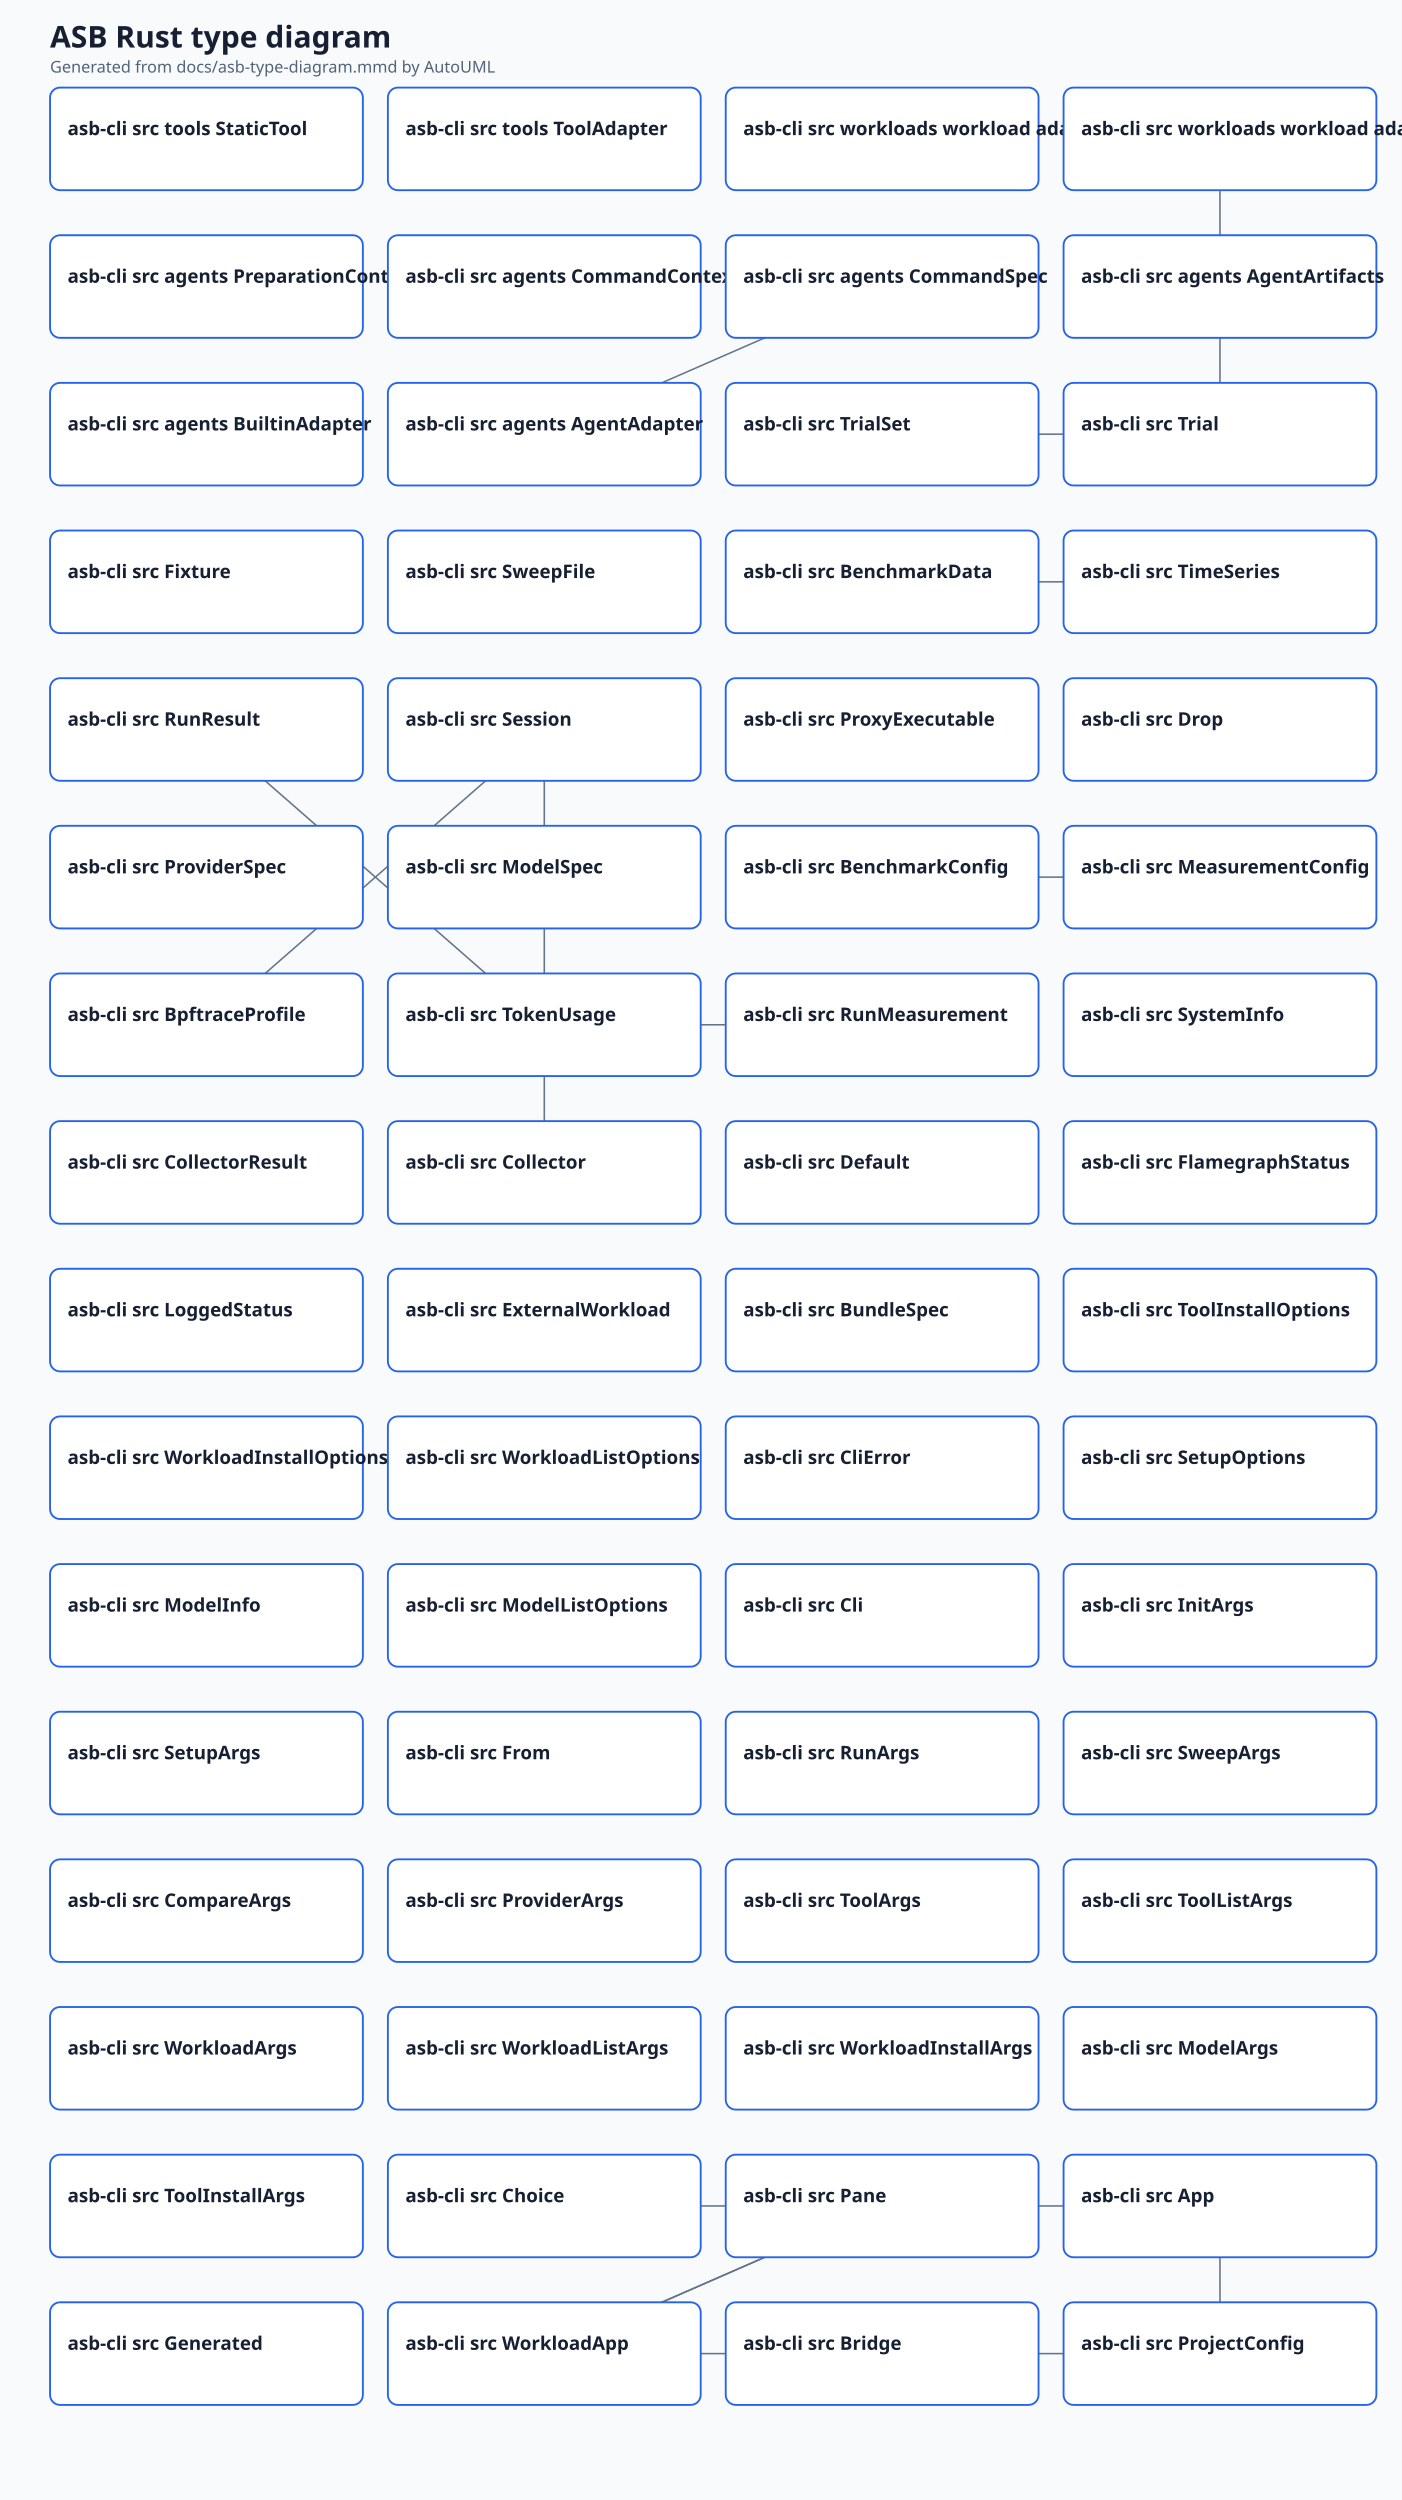
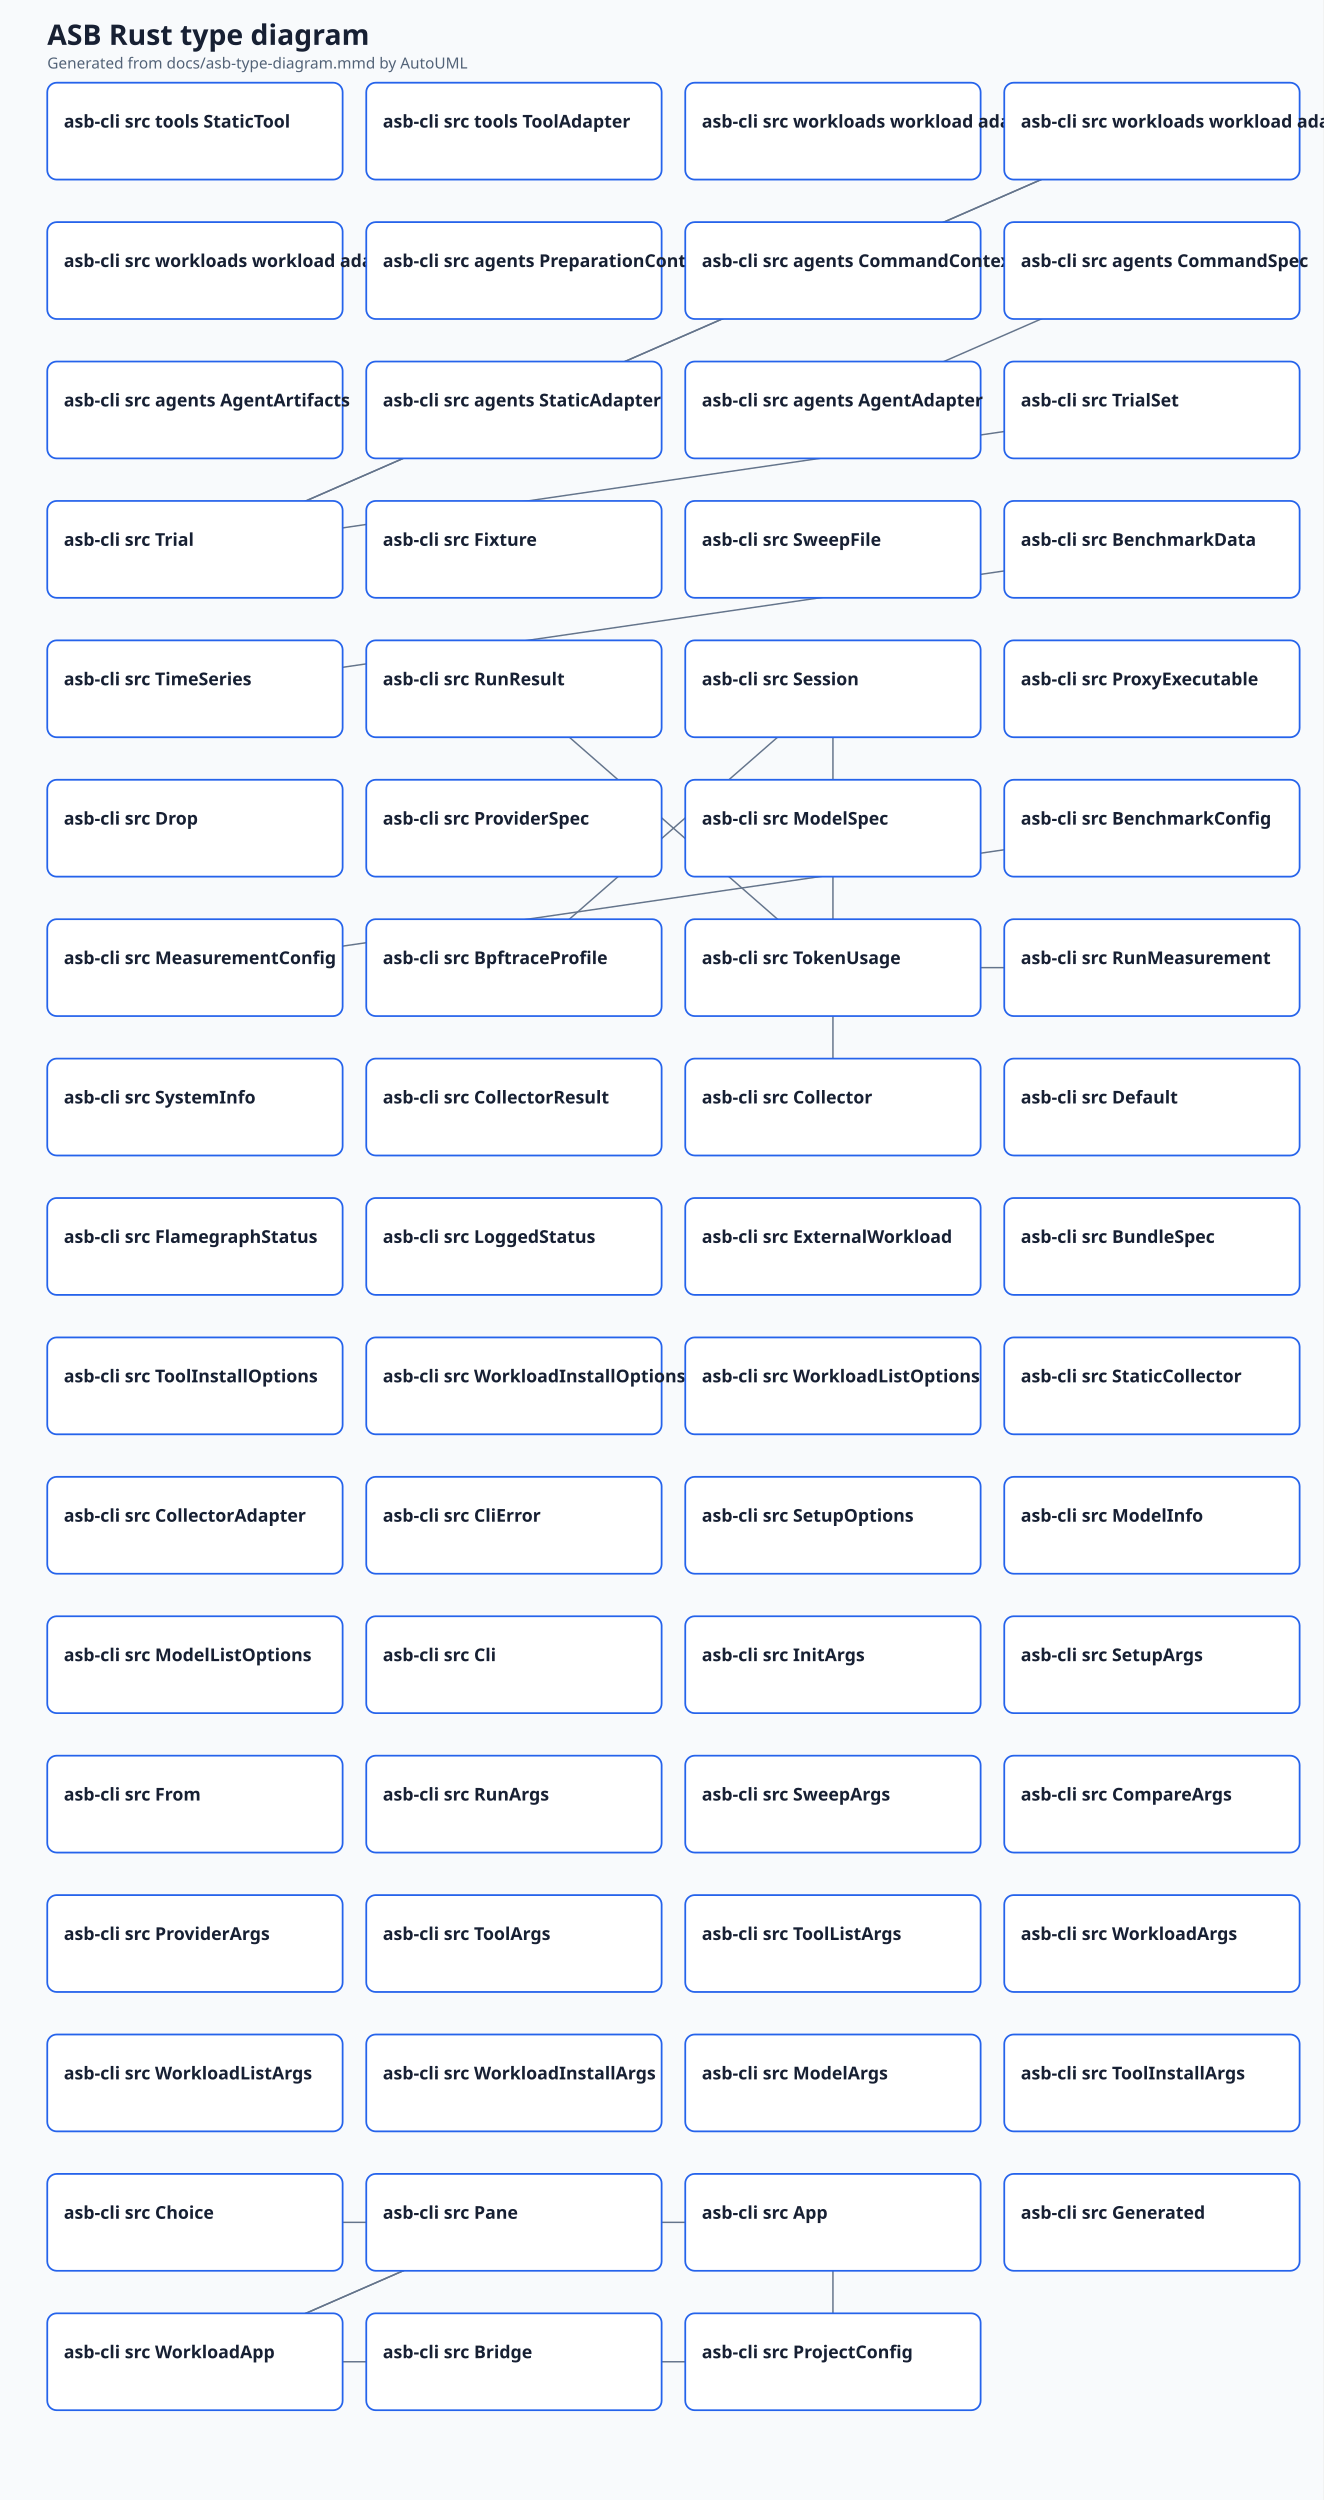
- <svg xmlns="http://www.w3.org/2000/svg" width="1120" height="1998" viewBox="0 0 1120 1998">
+ <svg xmlns="http://www.w3.org/2000/svg" width="1120" height="2116" viewBox="0 0 1120 2116">
  <defs>
    <marker id="arrow" markerWidth="8" markerHeight="8" refX="7" refY="4" orient="auto">
      <path d="M0,0 L8,4 L0,8 z" fill="#4f5d75" />
    </marker>
  </defs>
  <rect width="100%" height="100%" fill="#f8fafc" />
  <text x="40" y="38" font-family="sans-serif" font-size="24" font-weight="700" fill="#172033">ASB Rust type diagram</text>
  <text x="40" y="58" font-family="sans-serif" font-size="13" fill="#526277">Generated from docs/asb-type-diagram.mmd by AutoUML</text>
-   <line x1="975" y1="111" x2="975" y2="347" stroke="#64748b" stroke-width="1.25" marker-end="url(#arrow)" />
-   <line x1="435" y1="347" x2="705" y2="229" stroke="#64748b" stroke-width="1.25" marker-end="url(#arrow)" />
-   <line x1="705" y1="347" x2="975" y2="347" stroke="#64748b" stroke-width="1.25" marker-end="url(#arrow)" />
-   <line x1="705" y1="465" x2="975" y2="465" stroke="#64748b" stroke-width="1.25" marker-end="url(#arrow)" />
-   <line x1="165" y1="583" x2="435" y2="819" stroke="#64748b" stroke-width="1.25" marker-end="url(#arrow)" />
-   <line x1="705" y1="701" x2="975" y2="701" stroke="#64748b" stroke-width="1.25" marker-end="url(#arrow)" />
-   <line x1="705" y1="819" x2="435" y2="819" stroke="#64748b" stroke-width="1.25" marker-end="url(#arrow)" />
-   <line x1="435" y1="583" x2="435" y2="937" stroke="#64748b" stroke-width="1.25" marker-end="url(#arrow)" />
-   <line x1="435" y1="583" x2="165" y2="819" stroke="#64748b" stroke-width="1.25" marker-end="url(#arrow)" />
-   <line x1="705" y1="1763" x2="435" y2="1763" stroke="#64748b" stroke-width="1.25" marker-end="url(#arrow)" />
-   <line x1="975" y1="1763" x2="975" y2="1881" stroke="#64748b" stroke-width="1.25" marker-end="url(#arrow)" />
-   <line x1="975" y1="1763" x2="705" y2="1763" stroke="#64748b" stroke-width="1.25" marker-end="url(#arrow)" />
-   <line x1="435" y1="1881" x2="975" y2="1881" stroke="#64748b" stroke-width="1.25" marker-end="url(#arrow)" />
-   <line x1="435" y1="1881" x2="705" y2="1763" stroke="#64748b" stroke-width="1.25" marker-end="url(#arrow)" />
-   <line x1="435" y1="1881" x2="705" y2="1763" stroke="#64748b" stroke-width="1.25" marker-end="url(#arrow)" />
+   <line x1="975" y1="111" x2="165" y2="465" stroke="#64748b" stroke-width="1.25" marker-end="url(#arrow)" />
+   <line x1="975" y1="111" x2="165" y2="465" stroke="#64748b" stroke-width="1.25" marker-end="url(#arrow)" />
+   <line x1="705" y1="347" x2="975" y2="229" stroke="#64748b" stroke-width="1.25" marker-end="url(#arrow)" />
+   <line x1="975" y1="347" x2="165" y2="465" stroke="#64748b" stroke-width="1.25" marker-end="url(#arrow)" />
+   <line x1="975" y1="465" x2="165" y2="583" stroke="#64748b" stroke-width="1.25" marker-end="url(#arrow)" />
+   <line x1="435" y1="583" x2="705" y2="819" stroke="#64748b" stroke-width="1.25" marker-end="url(#arrow)" />
+   <line x1="975" y1="701" x2="165" y2="819" stroke="#64748b" stroke-width="1.25" marker-end="url(#arrow)" />
+   <line x1="975" y1="819" x2="705" y2="819" stroke="#64748b" stroke-width="1.25" marker-end="url(#arrow)" />
+   <line x1="705" y1="583" x2="705" y2="937" stroke="#64748b" stroke-width="1.25" marker-end="url(#arrow)" />
+   <line x1="705" y1="583" x2="435" y2="819" stroke="#64748b" stroke-width="1.25" marker-end="url(#arrow)" />
+   <line x1="435" y1="1881" x2="165" y2="1881" stroke="#64748b" stroke-width="1.25" marker-end="url(#arrow)" />
+   <line x1="705" y1="1881" x2="705" y2="1999" stroke="#64748b" stroke-width="1.25" marker-end="url(#arrow)" />
+   <line x1="705" y1="1881" x2="435" y2="1881" stroke="#64748b" stroke-width="1.25" marker-end="url(#arrow)" />
+   <line x1="165" y1="1999" x2="705" y2="1999" stroke="#64748b" stroke-width="1.25" marker-end="url(#arrow)" />
+   <line x1="165" y1="1999" x2="435" y2="1881" stroke="#64748b" stroke-width="1.25" marker-end="url(#arrow)" />
+   <line x1="165" y1="1999" x2="435" y2="1881" stroke="#64748b" stroke-width="1.25" marker-end="url(#arrow)" />
  <rect x="40" y="70" width="250" height="82" rx="8" fill="#ffffff" stroke="#2563eb" stroke-width="1.5" />
  <text x="54" y="108" font-family="sans-serif" font-size="15" font-weight="600" fill="#172033">asb-cli src tools StaticTool</text>
  <rect x="310" y="70" width="250" height="82" rx="8" fill="#ffffff" stroke="#2563eb" stroke-width="1.5" />
  <text x="324" y="108" font-family="sans-serif" font-size="15" font-weight="600" fill="#172033">asb-cli src tools ToolAdapter</text>
  <rect x="580" y="70" width="250" height="82" rx="8" fill="#ffffff" stroke="#2563eb" stroke-width="1.5" />
  <text x="594" y="108" font-family="sans-serif" font-size="15" font-weight="600" fill="#172033">asb-cli src workloads workload adapters StaticExternalAdapter</text>
  <rect x="850" y="70" width="250" height="82" rx="8" fill="#ffffff" stroke="#2563eb" stroke-width="1.5" />
  <text x="864" y="108" font-family="sans-serif" font-size="15" font-weight="600" fill="#172033">asb-cli src workloads workload adapters WorkloadAdapter</text>
  <rect x="40" y="188" width="250" height="82" rx="8" fill="#ffffff" stroke="#2563eb" stroke-width="1.5" />
-   <text x="54" y="226" font-family="sans-serif" font-size="15" font-weight="600" fill="#172033">asb-cli src agents PreparationContext</text>
+   <text x="54" y="226" font-family="sans-serif" font-size="15" font-weight="600" fill="#172033">asb-cli src workloads workload adapters PromptAdapter</text>
  <rect x="310" y="188" width="250" height="82" rx="8" fill="#ffffff" stroke="#2563eb" stroke-width="1.5" />
-   <text x="324" y="226" font-family="sans-serif" font-size="15" font-weight="600" fill="#172033">asb-cli src agents CommandContext</text>
+   <text x="324" y="226" font-family="sans-serif" font-size="15" font-weight="600" fill="#172033">asb-cli src agents PreparationContext</text>
  <rect x="580" y="188" width="250" height="82" rx="8" fill="#ffffff" stroke="#2563eb" stroke-width="1.5" />
-   <text x="594" y="226" font-family="sans-serif" font-size="15" font-weight="600" fill="#172033">asb-cli src agents CommandSpec</text>
+   <text x="594" y="226" font-family="sans-serif" font-size="15" font-weight="600" fill="#172033">asb-cli src agents CommandContext</text>
  <rect x="850" y="188" width="250" height="82" rx="8" fill="#ffffff" stroke="#2563eb" stroke-width="1.5" />
-   <text x="864" y="226" font-family="sans-serif" font-size="15" font-weight="600" fill="#172033">asb-cli src agents AgentArtifacts</text>
+   <text x="864" y="226" font-family="sans-serif" font-size="15" font-weight="600" fill="#172033">asb-cli src agents CommandSpec</text>
  <rect x="40" y="306" width="250" height="82" rx="8" fill="#ffffff" stroke="#2563eb" stroke-width="1.5" />
-   <text x="54" y="344" font-family="sans-serif" font-size="15" font-weight="600" fill="#172033">asb-cli src agents BuiltinAdapter</text>
+   <text x="54" y="344" font-family="sans-serif" font-size="15" font-weight="600" fill="#172033">asb-cli src agents AgentArtifacts</text>
  <rect x="310" y="306" width="250" height="82" rx="8" fill="#ffffff" stroke="#2563eb" stroke-width="1.5" />
-   <text x="324" y="344" font-family="sans-serif" font-size="15" font-weight="600" fill="#172033">asb-cli src agents AgentAdapter</text>
+   <text x="324" y="344" font-family="sans-serif" font-size="15" font-weight="600" fill="#172033">asb-cli src agents StaticAdapter</text>
  <rect x="580" y="306" width="250" height="82" rx="8" fill="#ffffff" stroke="#2563eb" stroke-width="1.5" />
-   <text x="594" y="344" font-family="sans-serif" font-size="15" font-weight="600" fill="#172033">asb-cli src TrialSet</text>
+   <text x="594" y="344" font-family="sans-serif" font-size="15" font-weight="600" fill="#172033">asb-cli src agents AgentAdapter</text>
  <rect x="850" y="306" width="250" height="82" rx="8" fill="#ffffff" stroke="#2563eb" stroke-width="1.5" />
-   <text x="864" y="344" font-family="sans-serif" font-size="15" font-weight="600" fill="#172033">asb-cli src Trial</text>
+   <text x="864" y="344" font-family="sans-serif" font-size="15" font-weight="600" fill="#172033">asb-cli src TrialSet</text>
  <rect x="40" y="424" width="250" height="82" rx="8" fill="#ffffff" stroke="#2563eb" stroke-width="1.5" />
-   <text x="54" y="462" font-family="sans-serif" font-size="15" font-weight="600" fill="#172033">asb-cli src Fixture</text>
+   <text x="54" y="462" font-family="sans-serif" font-size="15" font-weight="600" fill="#172033">asb-cli src Trial</text>
  <rect x="310" y="424" width="250" height="82" rx="8" fill="#ffffff" stroke="#2563eb" stroke-width="1.5" />
-   <text x="324" y="462" font-family="sans-serif" font-size="15" font-weight="600" fill="#172033">asb-cli src SweepFile</text>
+   <text x="324" y="462" font-family="sans-serif" font-size="15" font-weight="600" fill="#172033">asb-cli src Fixture</text>
  <rect x="580" y="424" width="250" height="82" rx="8" fill="#ffffff" stroke="#2563eb" stroke-width="1.5" />
-   <text x="594" y="462" font-family="sans-serif" font-size="15" font-weight="600" fill="#172033">asb-cli src BenchmarkData</text>
+   <text x="594" y="462" font-family="sans-serif" font-size="15" font-weight="600" fill="#172033">asb-cli src SweepFile</text>
  <rect x="850" y="424" width="250" height="82" rx="8" fill="#ffffff" stroke="#2563eb" stroke-width="1.5" />
-   <text x="864" y="462" font-family="sans-serif" font-size="15" font-weight="600" fill="#172033">asb-cli src TimeSeries</text>
+   <text x="864" y="462" font-family="sans-serif" font-size="15" font-weight="600" fill="#172033">asb-cli src BenchmarkData</text>
  <rect x="40" y="542" width="250" height="82" rx="8" fill="#ffffff" stroke="#2563eb" stroke-width="1.5" />
-   <text x="54" y="580" font-family="sans-serif" font-size="15" font-weight="600" fill="#172033">asb-cli src RunResult</text>
+   <text x="54" y="580" font-family="sans-serif" font-size="15" font-weight="600" fill="#172033">asb-cli src TimeSeries</text>
  <rect x="310" y="542" width="250" height="82" rx="8" fill="#ffffff" stroke="#2563eb" stroke-width="1.5" />
-   <text x="324" y="580" font-family="sans-serif" font-size="15" font-weight="600" fill="#172033">asb-cli src Session</text>
+   <text x="324" y="580" font-family="sans-serif" font-size="15" font-weight="600" fill="#172033">asb-cli src RunResult</text>
  <rect x="580" y="542" width="250" height="82" rx="8" fill="#ffffff" stroke="#2563eb" stroke-width="1.5" />
-   <text x="594" y="580" font-family="sans-serif" font-size="15" font-weight="600" fill="#172033">asb-cli src ProxyExecutable</text>
+   <text x="594" y="580" font-family="sans-serif" font-size="15" font-weight="600" fill="#172033">asb-cli src Session</text>
  <rect x="850" y="542" width="250" height="82" rx="8" fill="#ffffff" stroke="#2563eb" stroke-width="1.5" />
-   <text x="864" y="580" font-family="sans-serif" font-size="15" font-weight="600" fill="#172033">asb-cli src Drop</text>
+   <text x="864" y="580" font-family="sans-serif" font-size="15" font-weight="600" fill="#172033">asb-cli src ProxyExecutable</text>
  <rect x="40" y="660" width="250" height="82" rx="8" fill="#ffffff" stroke="#2563eb" stroke-width="1.5" />
-   <text x="54" y="698" font-family="sans-serif" font-size="15" font-weight="600" fill="#172033">asb-cli src ProviderSpec</text>
+   <text x="54" y="698" font-family="sans-serif" font-size="15" font-weight="600" fill="#172033">asb-cli src Drop</text>
  <rect x="310" y="660" width="250" height="82" rx="8" fill="#ffffff" stroke="#2563eb" stroke-width="1.5" />
-   <text x="324" y="698" font-family="sans-serif" font-size="15" font-weight="600" fill="#172033">asb-cli src ModelSpec</text>
+   <text x="324" y="698" font-family="sans-serif" font-size="15" font-weight="600" fill="#172033">asb-cli src ProviderSpec</text>
  <rect x="580" y="660" width="250" height="82" rx="8" fill="#ffffff" stroke="#2563eb" stroke-width="1.5" />
-   <text x="594" y="698" font-family="sans-serif" font-size="15" font-weight="600" fill="#172033">asb-cli src BenchmarkConfig</text>
+   <text x="594" y="698" font-family="sans-serif" font-size="15" font-weight="600" fill="#172033">asb-cli src ModelSpec</text>
  <rect x="850" y="660" width="250" height="82" rx="8" fill="#ffffff" stroke="#2563eb" stroke-width="1.5" />
-   <text x="864" y="698" font-family="sans-serif" font-size="15" font-weight="600" fill="#172033">asb-cli src MeasurementConfig</text>
+   <text x="864" y="698" font-family="sans-serif" font-size="15" font-weight="600" fill="#172033">asb-cli src BenchmarkConfig</text>
  <rect x="40" y="778" width="250" height="82" rx="8" fill="#ffffff" stroke="#2563eb" stroke-width="1.5" />
-   <text x="54" y="816" font-family="sans-serif" font-size="15" font-weight="600" fill="#172033">asb-cli src BpftraceProfile</text>
+   <text x="54" y="816" font-family="sans-serif" font-size="15" font-weight="600" fill="#172033">asb-cli src MeasurementConfig</text>
  <rect x="310" y="778" width="250" height="82" rx="8" fill="#ffffff" stroke="#2563eb" stroke-width="1.5" />
-   <text x="324" y="816" font-family="sans-serif" font-size="15" font-weight="600" fill="#172033">asb-cli src TokenUsage</text>
+   <text x="324" y="816" font-family="sans-serif" font-size="15" font-weight="600" fill="#172033">asb-cli src BpftraceProfile</text>
  <rect x="580" y="778" width="250" height="82" rx="8" fill="#ffffff" stroke="#2563eb" stroke-width="1.5" />
-   <text x="594" y="816" font-family="sans-serif" font-size="15" font-weight="600" fill="#172033">asb-cli src RunMeasurement</text>
+   <text x="594" y="816" font-family="sans-serif" font-size="15" font-weight="600" fill="#172033">asb-cli src TokenUsage</text>
  <rect x="850" y="778" width="250" height="82" rx="8" fill="#ffffff" stroke="#2563eb" stroke-width="1.5" />
-   <text x="864" y="816" font-family="sans-serif" font-size="15" font-weight="600" fill="#172033">asb-cli src SystemInfo</text>
+   <text x="864" y="816" font-family="sans-serif" font-size="15" font-weight="600" fill="#172033">asb-cli src RunMeasurement</text>
  <rect x="40" y="896" width="250" height="82" rx="8" fill="#ffffff" stroke="#2563eb" stroke-width="1.5" />
-   <text x="54" y="934" font-family="sans-serif" font-size="15" font-weight="600" fill="#172033">asb-cli src CollectorResult</text>
+   <text x="54" y="934" font-family="sans-serif" font-size="15" font-weight="600" fill="#172033">asb-cli src SystemInfo</text>
  <rect x="310" y="896" width="250" height="82" rx="8" fill="#ffffff" stroke="#2563eb" stroke-width="1.5" />
-   <text x="324" y="934" font-family="sans-serif" font-size="15" font-weight="600" fill="#172033">asb-cli src Collector</text>
+   <text x="324" y="934" font-family="sans-serif" font-size="15" font-weight="600" fill="#172033">asb-cli src CollectorResult</text>
  <rect x="580" y="896" width="250" height="82" rx="8" fill="#ffffff" stroke="#2563eb" stroke-width="1.5" />
-   <text x="594" y="934" font-family="sans-serif" font-size="15" font-weight="600" fill="#172033">asb-cli src Default</text>
+   <text x="594" y="934" font-family="sans-serif" font-size="15" font-weight="600" fill="#172033">asb-cli src Collector</text>
  <rect x="850" y="896" width="250" height="82" rx="8" fill="#ffffff" stroke="#2563eb" stroke-width="1.5" />
-   <text x="864" y="934" font-family="sans-serif" font-size="15" font-weight="600" fill="#172033">asb-cli src FlamegraphStatus</text>
+   <text x="864" y="934" font-family="sans-serif" font-size="15" font-weight="600" fill="#172033">asb-cli src Default</text>
  <rect x="40" y="1014" width="250" height="82" rx="8" fill="#ffffff" stroke="#2563eb" stroke-width="1.5" />
-   <text x="54" y="1052" font-family="sans-serif" font-size="15" font-weight="600" fill="#172033">asb-cli src LoggedStatus</text>
+   <text x="54" y="1052" font-family="sans-serif" font-size="15" font-weight="600" fill="#172033">asb-cli src FlamegraphStatus</text>
  <rect x="310" y="1014" width="250" height="82" rx="8" fill="#ffffff" stroke="#2563eb" stroke-width="1.5" />
-   <text x="324" y="1052" font-family="sans-serif" font-size="15" font-weight="600" fill="#172033">asb-cli src ExternalWorkload</text>
+   <text x="324" y="1052" font-family="sans-serif" font-size="15" font-weight="600" fill="#172033">asb-cli src LoggedStatus</text>
  <rect x="580" y="1014" width="250" height="82" rx="8" fill="#ffffff" stroke="#2563eb" stroke-width="1.5" />
-   <text x="594" y="1052" font-family="sans-serif" font-size="15" font-weight="600" fill="#172033">asb-cli src BundleSpec</text>
+   <text x="594" y="1052" font-family="sans-serif" font-size="15" font-weight="600" fill="#172033">asb-cli src ExternalWorkload</text>
  <rect x="850" y="1014" width="250" height="82" rx="8" fill="#ffffff" stroke="#2563eb" stroke-width="1.5" />
-   <text x="864" y="1052" font-family="sans-serif" font-size="15" font-weight="600" fill="#172033">asb-cli src ToolInstallOptions</text>
+   <text x="864" y="1052" font-family="sans-serif" font-size="15" font-weight="600" fill="#172033">asb-cli src BundleSpec</text>
  <rect x="40" y="1132" width="250" height="82" rx="8" fill="#ffffff" stroke="#2563eb" stroke-width="1.5" />
-   <text x="54" y="1170" font-family="sans-serif" font-size="15" font-weight="600" fill="#172033">asb-cli src WorkloadInstallOptions</text>
+   <text x="54" y="1170" font-family="sans-serif" font-size="15" font-weight="600" fill="#172033">asb-cli src ToolInstallOptions</text>
  <rect x="310" y="1132" width="250" height="82" rx="8" fill="#ffffff" stroke="#2563eb" stroke-width="1.5" />
-   <text x="324" y="1170" font-family="sans-serif" font-size="15" font-weight="600" fill="#172033">asb-cli src WorkloadListOptions</text>
+   <text x="324" y="1170" font-family="sans-serif" font-size="15" font-weight="600" fill="#172033">asb-cli src WorkloadInstallOptions</text>
  <rect x="580" y="1132" width="250" height="82" rx="8" fill="#ffffff" stroke="#2563eb" stroke-width="1.5" />
-   <text x="594" y="1170" font-family="sans-serif" font-size="15" font-weight="600" fill="#172033">asb-cli src CliError</text>
+   <text x="594" y="1170" font-family="sans-serif" font-size="15" font-weight="600" fill="#172033">asb-cli src WorkloadListOptions</text>
  <rect x="850" y="1132" width="250" height="82" rx="8" fill="#ffffff" stroke="#2563eb" stroke-width="1.5" />
-   <text x="864" y="1170" font-family="sans-serif" font-size="15" font-weight="600" fill="#172033">asb-cli src SetupOptions</text>
+   <text x="864" y="1170" font-family="sans-serif" font-size="15" font-weight="600" fill="#172033">asb-cli src StaticCollector</text>
  <rect x="40" y="1250" width="250" height="82" rx="8" fill="#ffffff" stroke="#2563eb" stroke-width="1.5" />
-   <text x="54" y="1288" font-family="sans-serif" font-size="15" font-weight="600" fill="#172033">asb-cli src ModelInfo</text>
+   <text x="54" y="1288" font-family="sans-serif" font-size="15" font-weight="600" fill="#172033">asb-cli src CollectorAdapter</text>
  <rect x="310" y="1250" width="250" height="82" rx="8" fill="#ffffff" stroke="#2563eb" stroke-width="1.5" />
-   <text x="324" y="1288" font-family="sans-serif" font-size="15" font-weight="600" fill="#172033">asb-cli src ModelListOptions</text>
+   <text x="324" y="1288" font-family="sans-serif" font-size="15" font-weight="600" fill="#172033">asb-cli src CliError</text>
  <rect x="580" y="1250" width="250" height="82" rx="8" fill="#ffffff" stroke="#2563eb" stroke-width="1.5" />
-   <text x="594" y="1288" font-family="sans-serif" font-size="15" font-weight="600" fill="#172033">asb-cli src Cli</text>
+   <text x="594" y="1288" font-family="sans-serif" font-size="15" font-weight="600" fill="#172033">asb-cli src SetupOptions</text>
  <rect x="850" y="1250" width="250" height="82" rx="8" fill="#ffffff" stroke="#2563eb" stroke-width="1.5" />
-   <text x="864" y="1288" font-family="sans-serif" font-size="15" font-weight="600" fill="#172033">asb-cli src InitArgs</text>
+   <text x="864" y="1288" font-family="sans-serif" font-size="15" font-weight="600" fill="#172033">asb-cli src ModelInfo</text>
  <rect x="40" y="1368" width="250" height="82" rx="8" fill="#ffffff" stroke="#2563eb" stroke-width="1.5" />
-   <text x="54" y="1406" font-family="sans-serif" font-size="15" font-weight="600" fill="#172033">asb-cli src SetupArgs</text>
+   <text x="54" y="1406" font-family="sans-serif" font-size="15" font-weight="600" fill="#172033">asb-cli src ModelListOptions</text>
  <rect x="310" y="1368" width="250" height="82" rx="8" fill="#ffffff" stroke="#2563eb" stroke-width="1.5" />
-   <text x="324" y="1406" font-family="sans-serif" font-size="15" font-weight="600" fill="#172033">asb-cli src From</text>
+   <text x="324" y="1406" font-family="sans-serif" font-size="15" font-weight="600" fill="#172033">asb-cli src Cli</text>
  <rect x="580" y="1368" width="250" height="82" rx="8" fill="#ffffff" stroke="#2563eb" stroke-width="1.5" />
-   <text x="594" y="1406" font-family="sans-serif" font-size="15" font-weight="600" fill="#172033">asb-cli src RunArgs</text>
+   <text x="594" y="1406" font-family="sans-serif" font-size="15" font-weight="600" fill="#172033">asb-cli src InitArgs</text>
  <rect x="850" y="1368" width="250" height="82" rx="8" fill="#ffffff" stroke="#2563eb" stroke-width="1.5" />
-   <text x="864" y="1406" font-family="sans-serif" font-size="15" font-weight="600" fill="#172033">asb-cli src SweepArgs</text>
+   <text x="864" y="1406" font-family="sans-serif" font-size="15" font-weight="600" fill="#172033">asb-cli src SetupArgs</text>
  <rect x="40" y="1486" width="250" height="82" rx="8" fill="#ffffff" stroke="#2563eb" stroke-width="1.5" />
-   <text x="54" y="1524" font-family="sans-serif" font-size="15" font-weight="600" fill="#172033">asb-cli src CompareArgs</text>
+   <text x="54" y="1524" font-family="sans-serif" font-size="15" font-weight="600" fill="#172033">asb-cli src From</text>
  <rect x="310" y="1486" width="250" height="82" rx="8" fill="#ffffff" stroke="#2563eb" stroke-width="1.5" />
-   <text x="324" y="1524" font-family="sans-serif" font-size="15" font-weight="600" fill="#172033">asb-cli src ProviderArgs</text>
+   <text x="324" y="1524" font-family="sans-serif" font-size="15" font-weight="600" fill="#172033">asb-cli src RunArgs</text>
  <rect x="580" y="1486" width="250" height="82" rx="8" fill="#ffffff" stroke="#2563eb" stroke-width="1.5" />
-   <text x="594" y="1524" font-family="sans-serif" font-size="15" font-weight="600" fill="#172033">asb-cli src ToolArgs</text>
+   <text x="594" y="1524" font-family="sans-serif" font-size="15" font-weight="600" fill="#172033">asb-cli src SweepArgs</text>
  <rect x="850" y="1486" width="250" height="82" rx="8" fill="#ffffff" stroke="#2563eb" stroke-width="1.5" />
-   <text x="864" y="1524" font-family="sans-serif" font-size="15" font-weight="600" fill="#172033">asb-cli src ToolListArgs</text>
+   <text x="864" y="1524" font-family="sans-serif" font-size="15" font-weight="600" fill="#172033">asb-cli src CompareArgs</text>
  <rect x="40" y="1604" width="250" height="82" rx="8" fill="#ffffff" stroke="#2563eb" stroke-width="1.5" />
-   <text x="54" y="1642" font-family="sans-serif" font-size="15" font-weight="600" fill="#172033">asb-cli src WorkloadArgs</text>
+   <text x="54" y="1642" font-family="sans-serif" font-size="15" font-weight="600" fill="#172033">asb-cli src ProviderArgs</text>
  <rect x="310" y="1604" width="250" height="82" rx="8" fill="#ffffff" stroke="#2563eb" stroke-width="1.5" />
-   <text x="324" y="1642" font-family="sans-serif" font-size="15" font-weight="600" fill="#172033">asb-cli src WorkloadListArgs</text>
+   <text x="324" y="1642" font-family="sans-serif" font-size="15" font-weight="600" fill="#172033">asb-cli src ToolArgs</text>
  <rect x="580" y="1604" width="250" height="82" rx="8" fill="#ffffff" stroke="#2563eb" stroke-width="1.5" />
-   <text x="594" y="1642" font-family="sans-serif" font-size="15" font-weight="600" fill="#172033">asb-cli src WorkloadInstallArgs</text>
+   <text x="594" y="1642" font-family="sans-serif" font-size="15" font-weight="600" fill="#172033">asb-cli src ToolListArgs</text>
  <rect x="850" y="1604" width="250" height="82" rx="8" fill="#ffffff" stroke="#2563eb" stroke-width="1.5" />
-   <text x="864" y="1642" font-family="sans-serif" font-size="15" font-weight="600" fill="#172033">asb-cli src ModelArgs</text>
+   <text x="864" y="1642" font-family="sans-serif" font-size="15" font-weight="600" fill="#172033">asb-cli src WorkloadArgs</text>
  <rect x="40" y="1722" width="250" height="82" rx="8" fill="#ffffff" stroke="#2563eb" stroke-width="1.5" />
-   <text x="54" y="1760" font-family="sans-serif" font-size="15" font-weight="600" fill="#172033">asb-cli src ToolInstallArgs</text>
+   <text x="54" y="1760" font-family="sans-serif" font-size="15" font-weight="600" fill="#172033">asb-cli src WorkloadListArgs</text>
  <rect x="310" y="1722" width="250" height="82" rx="8" fill="#ffffff" stroke="#2563eb" stroke-width="1.5" />
-   <text x="324" y="1760" font-family="sans-serif" font-size="15" font-weight="600" fill="#172033">asb-cli src Choice</text>
+   <text x="324" y="1760" font-family="sans-serif" font-size="15" font-weight="600" fill="#172033">asb-cli src WorkloadInstallArgs</text>
  <rect x="580" y="1722" width="250" height="82" rx="8" fill="#ffffff" stroke="#2563eb" stroke-width="1.5" />
-   <text x="594" y="1760" font-family="sans-serif" font-size="15" font-weight="600" fill="#172033">asb-cli src Pane</text>
+   <text x="594" y="1760" font-family="sans-serif" font-size="15" font-weight="600" fill="#172033">asb-cli src ModelArgs</text>
  <rect x="850" y="1722" width="250" height="82" rx="8" fill="#ffffff" stroke="#2563eb" stroke-width="1.5" />
-   <text x="864" y="1760" font-family="sans-serif" font-size="15" font-weight="600" fill="#172033">asb-cli src App</text>
+   <text x="864" y="1760" font-family="sans-serif" font-size="15" font-weight="600" fill="#172033">asb-cli src ToolInstallArgs</text>
  <rect x="40" y="1840" width="250" height="82" rx="8" fill="#ffffff" stroke="#2563eb" stroke-width="1.5" />
-   <text x="54" y="1878" font-family="sans-serif" font-size="15" font-weight="600" fill="#172033">asb-cli src Generated</text>
+   <text x="54" y="1878" font-family="sans-serif" font-size="15" font-weight="600" fill="#172033">asb-cli src Choice</text>
  <rect x="310" y="1840" width="250" height="82" rx="8" fill="#ffffff" stroke="#2563eb" stroke-width="1.5" />
-   <text x="324" y="1878" font-family="sans-serif" font-size="15" font-weight="600" fill="#172033">asb-cli src WorkloadApp</text>
+   <text x="324" y="1878" font-family="sans-serif" font-size="15" font-weight="600" fill="#172033">asb-cli src Pane</text>
  <rect x="580" y="1840" width="250" height="82" rx="8" fill="#ffffff" stroke="#2563eb" stroke-width="1.5" />
-   <text x="594" y="1878" font-family="sans-serif" font-size="15" font-weight="600" fill="#172033">asb-cli src Bridge</text>
+   <text x="594" y="1878" font-family="sans-serif" font-size="15" font-weight="600" fill="#172033">asb-cli src App</text>
  <rect x="850" y="1840" width="250" height="82" rx="8" fill="#ffffff" stroke="#2563eb" stroke-width="1.5" />
-   <text x="864" y="1878" font-family="sans-serif" font-size="15" font-weight="600" fill="#172033">asb-cli src ProjectConfig</text>
+   <text x="864" y="1878" font-family="sans-serif" font-size="15" font-weight="600" fill="#172033">asb-cli src Generated</text>
+   <rect x="40" y="1958" width="250" height="82" rx="8" fill="#ffffff" stroke="#2563eb" stroke-width="1.5" />
+   <text x="54" y="1996" font-family="sans-serif" font-size="15" font-weight="600" fill="#172033">asb-cli src WorkloadApp</text>
+   <rect x="310" y="1958" width="250" height="82" rx="8" fill="#ffffff" stroke="#2563eb" stroke-width="1.5" />
+   <text x="324" y="1996" font-family="sans-serif" font-size="15" font-weight="600" fill="#172033">asb-cli src Bridge</text>
+   <rect x="580" y="1958" width="250" height="82" rx="8" fill="#ffffff" stroke="#2563eb" stroke-width="1.5" />
+   <text x="594" y="1996" font-family="sans-serif" font-size="15" font-weight="600" fill="#172033">asb-cli src ProjectConfig</text>
</svg>
